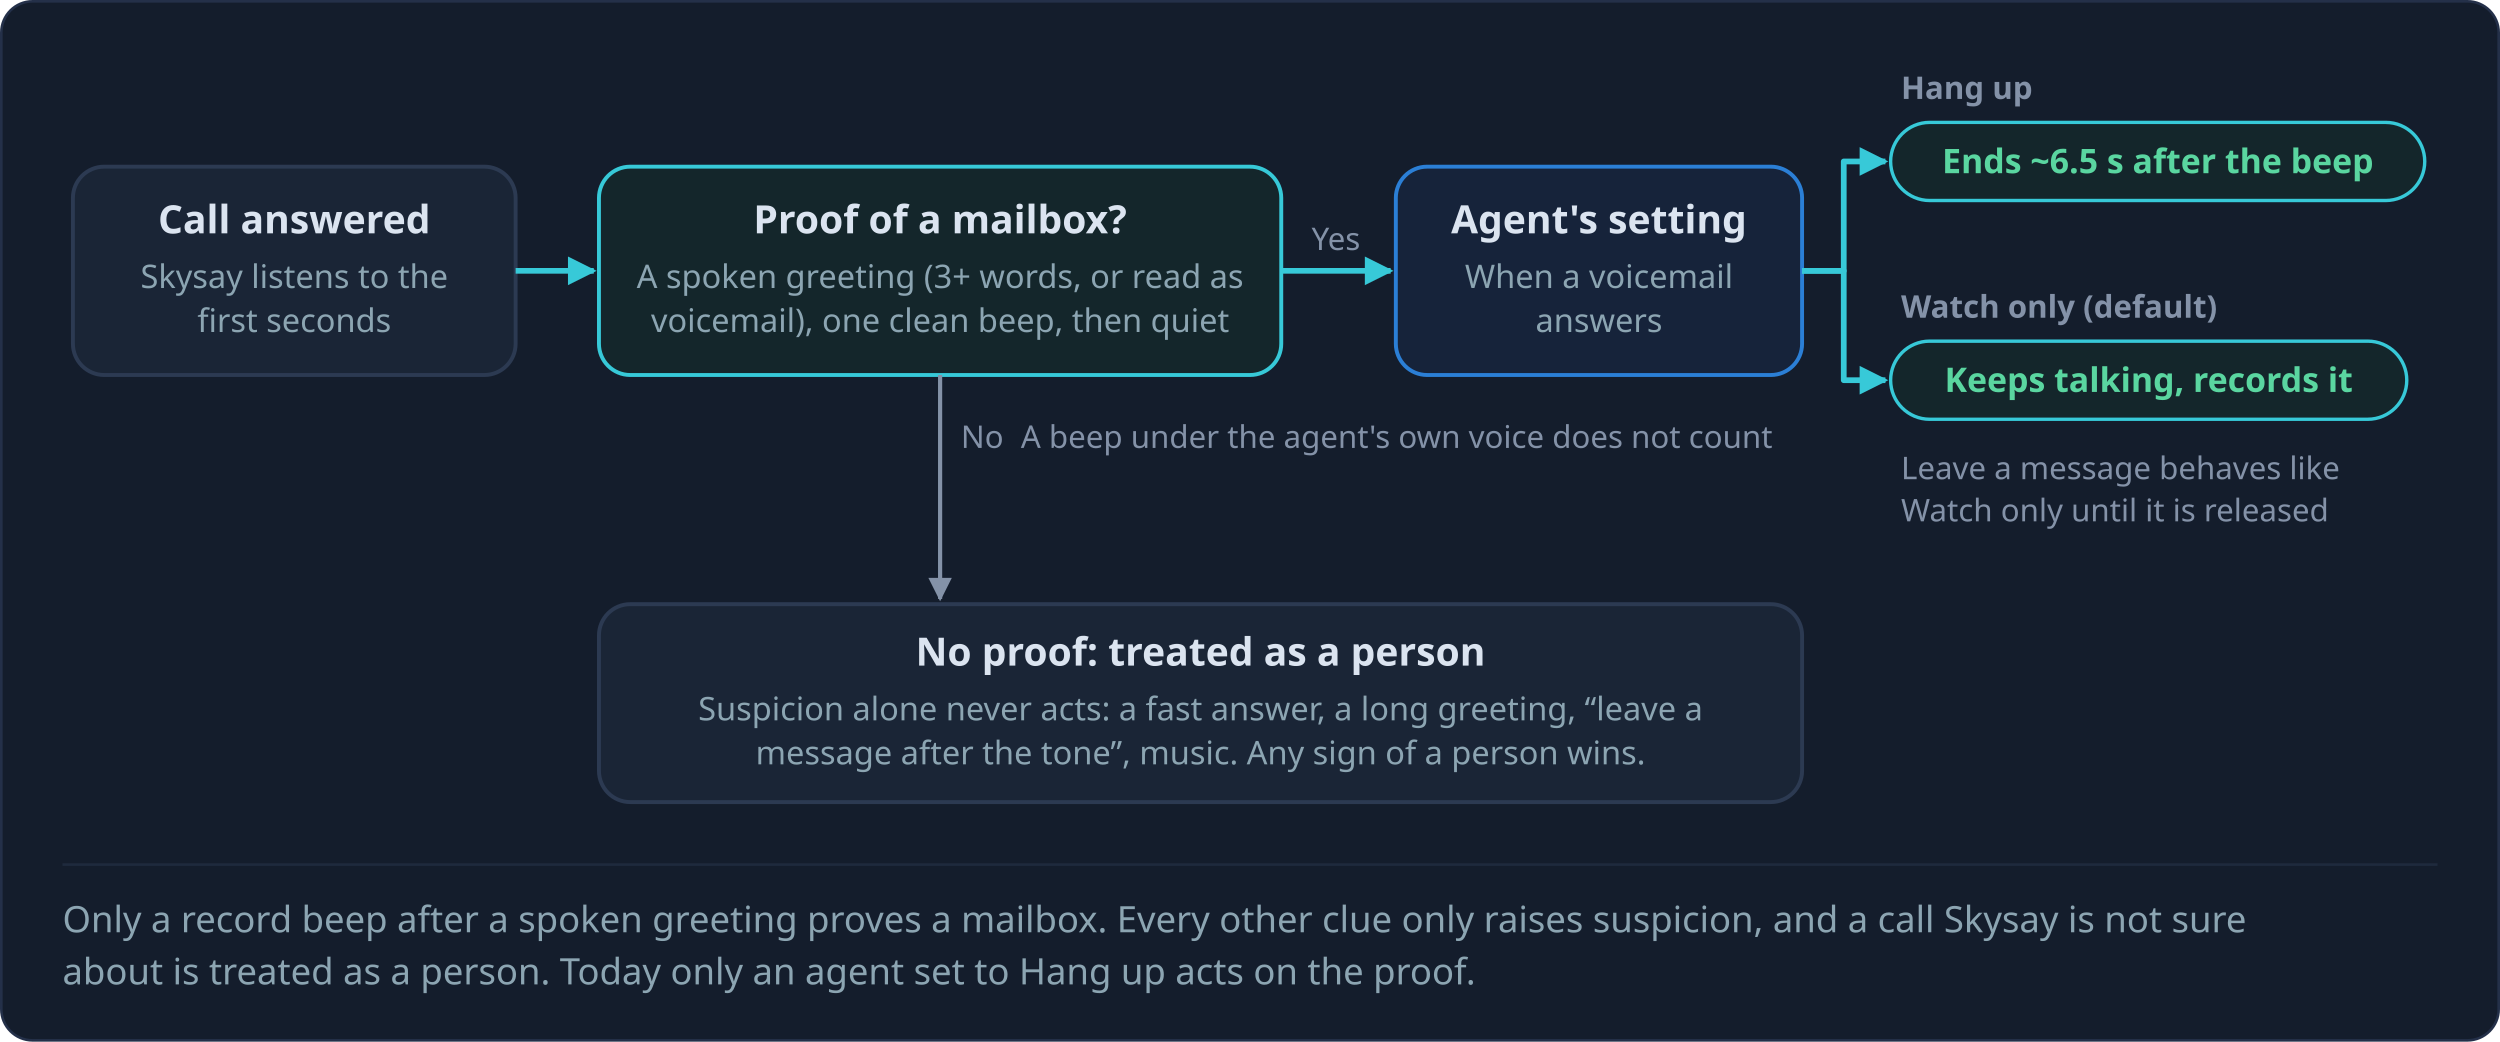
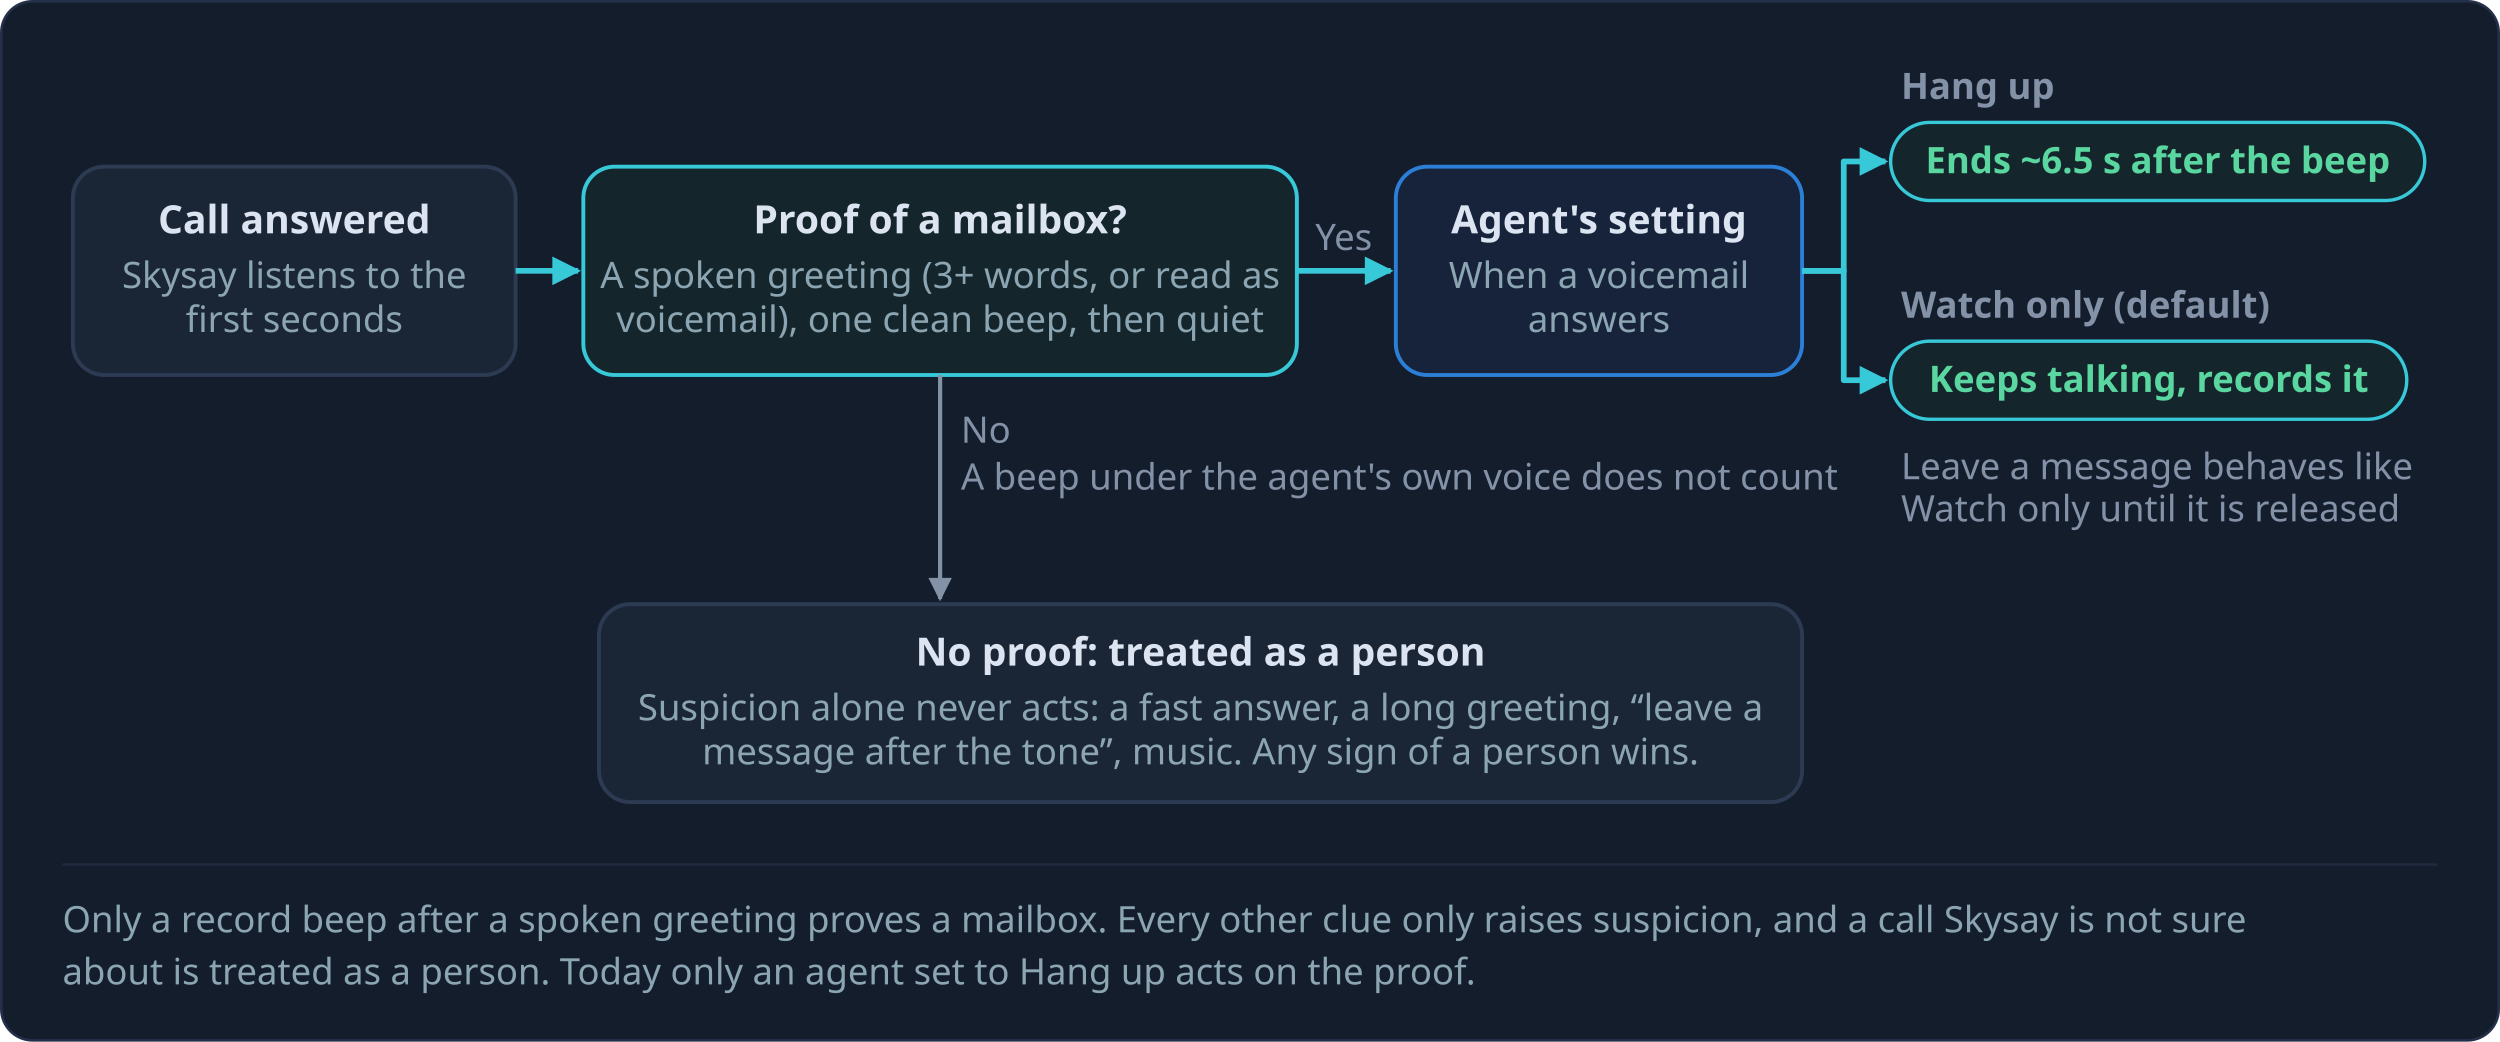
<svg xmlns="http://www.w3.org/2000/svg" width="960" height="400" viewBox="0 0 960 400" role="img" aria-labelledby="t d">
  <defs>
    <marker id="aMain" viewBox="0 0 10 10" refX="9" refY="5" markerWidth="11" markerHeight="11" orient="auto-start-reverse" markerUnits="userSpaceOnUse">
      <path d="M0 0 L10 5 L0 10 Z" fill="#37c9d8" />
    </marker>
    <marker id="aSec" viewBox="0 0 10 10" refX="9" refY="5" markerWidth="9" markerHeight="9" orient="auto-start-reverse" markerUnits="userSpaceOnUse">
      <path d="M0 0 L10 5 L0 10 Z" fill="#8492a8" />
    </marker>
    <marker id="aFail" viewBox="0 0 10 10" refX="9" refY="5" markerWidth="11" markerHeight="11" orient="auto-start-reverse" markerUnits="userSpaceOnUse">
      <path d="M0 0 L10 5 L0 10 Z" fill="#ff6b6b" />
    </marker>
  </defs>
  <rect x="0.5" y="0.5" width="959" height="399" rx="12" fill="#141d2c" stroke="#243049" stroke-width="1" />
  <rect x="28" y="64" width="170" height="80" rx="12" fill="#1a2536" stroke="#2c3a52" stroke-width="1.5" />
  <text x="113.0" y="89.6" font-family="'Geist Variable', ui-sans-serif, system-ui, sans-serif" font-size="15" font-weight="600" fill="#dbe4f0" text-anchor="middle">Call answered</text>
-   <text x="113.0" y="110.6" font-family="'Geist Variable', ui-sans-serif, system-ui, sans-serif" font-size="12.5" font-weight="400" fill="#8ca5b2" text-anchor="middle">Skysay listens to the</text>
-   <text x="113.0" y="127.5" font-family="'Geist Variable', ui-sans-serif, system-ui, sans-serif" font-size="12.5" font-weight="400" fill="#8ca5b2" text-anchor="middle">first seconds</text>
-   <rect x="230" y="64" width="262" height="80" rx="12" fill="#14262b" stroke="#37c9d8" stroke-width="1.5" />
+   <text x="113.0" y="110.6" font-family="'Geist Variable', ui-sans-serif, system-ui, sans-serif" font-size="14" font-weight="400" fill="#8ca5b2" text-anchor="middle">Skysay listens to the</text>
+   <text x="113.0" y="127.5" font-family="'Geist Variable', ui-sans-serif, system-ui, sans-serif" font-size="14" font-weight="400" fill="#8ca5b2" text-anchor="middle">first seconds</text>
+   <rect x="224" y="64" width="274" height="80" rx="12" fill="#14262b" stroke="#37c9d8" stroke-width="1.5" />
  <text x="361.0" y="89.6" font-family="'Geist Variable', ui-sans-serif, system-ui, sans-serif" font-size="15" font-weight="600" fill="#dbe4f0" text-anchor="middle">Proof of a mailbox?</text>
-   <text x="361.0" y="110.6" font-family="'Geist Variable', ui-sans-serif, system-ui, sans-serif" font-size="12.5" font-weight="400" fill="#8ca5b2" text-anchor="middle">A spoken greeting (3+ words, or read as</text>
-   <text x="361.0" y="127.5" font-family="'Geist Variable', ui-sans-serif, system-ui, sans-serif" font-size="12.5" font-weight="400" fill="#8ca5b2" text-anchor="middle">voicemail), one clean beep, then quiet</text>
+   <text x="361.0" y="110.6" font-family="'Geist Variable', ui-sans-serif, system-ui, sans-serif" font-size="14" font-weight="400" fill="#8ca5b2" text-anchor="middle">A spoken greeting (3+ words, or read as</text>
+   <text x="361.0" y="127.5" font-family="'Geist Variable', ui-sans-serif, system-ui, sans-serif" font-size="14" font-weight="400" fill="#8ca5b2" text-anchor="middle">voicemail), one clean beep, then quiet</text>
  <rect x="536" y="64" width="156" height="80" rx="12" fill="#16233a" stroke="#2b7fd6" stroke-width="1.5" />
  <text x="614.0" y="89.6" font-family="'Geist Variable', ui-sans-serif, system-ui, sans-serif" font-size="15" font-weight="600" fill="#dbe4f0" text-anchor="middle">Agent's setting</text>
-   <text x="614.0" y="110.6" font-family="'Geist Variable', ui-sans-serif, system-ui, sans-serif" font-size="12.5" font-weight="400" fill="#8ca5b2" text-anchor="middle">When a voicemail</text>
-   <text x="614.0" y="127.5" font-family="'Geist Variable', ui-sans-serif, system-ui, sans-serif" font-size="12.5" font-weight="400" fill="#8ca5b2" text-anchor="middle">answers</text>
-   <path d="M198.0 104.0 L228.0 104.0" fill="none" stroke="#37c9d8" stroke-width="2.2" marker-end="url(#aMain)" stroke-linejoin="round" />
-   <path d="M492.0 104.0 L534.0 104.0" fill="none" stroke="#37c9d8" stroke-width="2.2" marker-end="url(#aMain)" stroke-linejoin="round" />
-   <text x="513.0" y="96.0" font-family="'Geist Variable', ui-sans-serif, system-ui, sans-serif" font-size="12" font-weight="500" fill="#8492a8" text-anchor="middle">Yes</text>
+   <text x="614.0" y="110.6" font-family="'Geist Variable', ui-sans-serif, system-ui, sans-serif" font-size="14" font-weight="400" fill="#8ca5b2" text-anchor="middle">When a voicemail</text>
+   <text x="614.0" y="127.5" font-family="'Geist Variable', ui-sans-serif, system-ui, sans-serif" font-size="14" font-weight="400" fill="#8ca5b2" text-anchor="middle">answers</text>
+   <path d="M198.0 104.0 L222.0 104.0" fill="none" stroke="#37c9d8" stroke-width="2.2" marker-end="url(#aMain)" stroke-linejoin="round" />
+   <path d="M498.0 104.0 L534.0 104.0" fill="none" stroke="#37c9d8" stroke-width="2.2" marker-end="url(#aMain)" stroke-linejoin="round" />
+   <text x="516.0" y="96.0" font-family="'Geist Variable', ui-sans-serif, system-ui, sans-serif" font-size="14" font-weight="500" fill="#8492a8" text-anchor="middle">Yes</text>
  <path d="M692.0 104.0 L708.0 104.0 L708.0 62.0 L724.0 62.0" fill="none" stroke="#37c9d8" stroke-width="2.2" marker-end="url(#aMain)" stroke-linejoin="round" />
  <path d="M692.0 104.0 L708.0 104.0 L708.0 146.0 L724.0 146.0" fill="none" stroke="#37c9d8" stroke-width="2.2" marker-end="url(#aMain)" stroke-linejoin="round" />
-   <text x="730.0" y="38.0" font-family="'Geist Variable', ui-sans-serif, system-ui, sans-serif" font-size="12" font-weight="600" fill="#8492a8" text-anchor="start">Hang up</text>
+   <text x="730.0" y="38.0" font-family="'Geist Variable', ui-sans-serif, system-ui, sans-serif" font-size="14" font-weight="600" fill="#8492a8" text-anchor="start">Hang up</text>
  <rect x="726.0" y="47" width="205.1" height="30" rx="15.0" fill="#14262b" stroke="#37c9d8" stroke-width="1.3" />
-   <text x="828.6" y="66.5" font-family="'Geist Variable', ui-sans-serif, system-ui, sans-serif" font-size="13" font-weight="600" fill="#5ad6a0" text-anchor="middle">Ends ~6.5 s after the beep</text>
-   <text x="730.0" y="122.0" font-family="'Geist Variable', ui-sans-serif, system-ui, sans-serif" font-size="12" font-weight="600" fill="#8492a8" text-anchor="start">Watch only (default)</text>
+   <text x="828.6" y="66.5" font-family="'Geist Variable', ui-sans-serif, system-ui, sans-serif" font-size="14" font-weight="600" fill="#5ad6a0" text-anchor="middle">Ends ~6.5 s after the beep</text>
+   <text x="730.0" y="122.0" font-family="'Geist Variable', ui-sans-serif, system-ui, sans-serif" font-size="14" font-weight="600" fill="#8492a8" text-anchor="start">Watch only (default)</text>
  <rect x="726.0" y="131" width="198.2" height="30" rx="15.0" fill="#14262b" stroke="#37c9d8" stroke-width="1.3" />
-   <text x="825.1" y="150.5" font-family="'Geist Variable', ui-sans-serif, system-ui, sans-serif" font-size="13" font-weight="600" fill="#5ad6a0" text-anchor="middle">Keeps talking, records it</text>
-   <text x="730.0" y="184.0" font-family="'Geist Variable', ui-sans-serif, system-ui, sans-serif" font-size="12" font-weight="400" fill="#8492a8" text-anchor="start">Leave a message behaves like</text>
-   <text x="730.0" y="200.2" font-family="'Geist Variable', ui-sans-serif, system-ui, sans-serif" font-size="12" font-weight="400" fill="#8492a8" text-anchor="start">Watch only until it is released</text>
+   <text x="825.1" y="150.5" font-family="'Geist Variable', ui-sans-serif, system-ui, sans-serif" font-size="14" font-weight="600" fill="#5ad6a0" text-anchor="middle">Keeps talking, records it</text>
+   <text x="730.0" y="184.0" font-family="'Geist Variable', ui-sans-serif, system-ui, sans-serif" font-size="14" font-weight="400" fill="#8492a8" text-anchor="start">Leave a message behaves like</text>
+   <text x="730.0" y="200.2" font-family="'Geist Variable', ui-sans-serif, system-ui, sans-serif" font-size="14" font-weight="400" fill="#8492a8" text-anchor="start">Watch only until it is released</text>
  <path d="M361.0 144.0 L361.0 230.0" fill="none" stroke="#8492a8" stroke-width="1.6" marker-end="url(#aSec)" stroke-linejoin="round" />
-   <text x="369.0" y="172.0" font-family="'Geist Variable', ui-sans-serif, system-ui, sans-serif" font-size="12" font-weight="500" fill="#8492a8" text-anchor="start">No</text>
-   <text x="392.0" y="172.0" font-family="'Geist Variable', ui-sans-serif, system-ui, sans-serif" font-size="12" font-weight="400" fill="#8492a8" text-anchor="start">A beep under the agent's own voice does not count</text>
+   <text x="369.0" y="170.0" font-family="'Geist Variable', ui-sans-serif, system-ui, sans-serif" font-size="14" font-weight="500" fill="#8492a8" text-anchor="start">No</text>
+   <text x="369.0" y="188.0" font-family="'Geist Variable', ui-sans-serif, system-ui, sans-serif" font-size="14" font-weight="400" fill="#8492a8" text-anchor="start">A beep under the agent's own voice does not count</text>
  <rect x="230" y="232" width="462" height="76" rx="12" fill="#1a2536" stroke="#2c3a52" stroke-width="1.5" />
  <text x="461.0" y="255.6" font-family="'Geist Variable', ui-sans-serif, system-ui, sans-serif" font-size="15" font-weight="600" fill="#dbe4f0" text-anchor="middle">No proof: treated as a person</text>
-   <text x="461.0" y="276.6" font-family="'Geist Variable', ui-sans-serif, system-ui, sans-serif" font-size="12.5" font-weight="400" fill="#8ca5b2" text-anchor="middle">Suspicion alone never acts: a fast answer, a long greeting, “leave a</text>
-   <text x="461.0" y="293.5" font-family="'Geist Variable', ui-sans-serif, system-ui, sans-serif" font-size="12.5" font-weight="400" fill="#8ca5b2" text-anchor="middle">message after the tone”, music. Any sign of a person wins.</text>
+   <text x="461.0" y="276.6" font-family="'Geist Variable', ui-sans-serif, system-ui, sans-serif" font-size="14" font-weight="400" fill="#8ca5b2" text-anchor="middle">Suspicion alone never acts: a fast answer, a long greeting, “leave a</text>
+   <text x="461.0" y="293.5" font-family="'Geist Variable', ui-sans-serif, system-ui, sans-serif" font-size="14" font-weight="400" fill="#8ca5b2" text-anchor="middle">message after the tone”, music. Any sign of a person wins.</text>
  <line x1="24" y1="332" x2="936" y2="332" stroke="#1e2a3d" stroke-width="1" />
  <text x="24.0" y="358.0" font-family="'Geist Variable', ui-sans-serif, system-ui, sans-serif" font-size="14" font-weight="400" fill="#8ca5b2" text-anchor="start">Only a record beep after a spoken greeting proves a mailbox. Every other clue only raises suspicion, and a call Skysay is not sure</text>
  <text x="24.0" y="378.0" font-family="'Geist Variable', ui-sans-serif, system-ui, sans-serif" font-size="14" font-weight="400" fill="#8ca5b2" text-anchor="start">about is treated as a person. Today only an agent set to Hang up acts on the proof.</text>
</svg>
